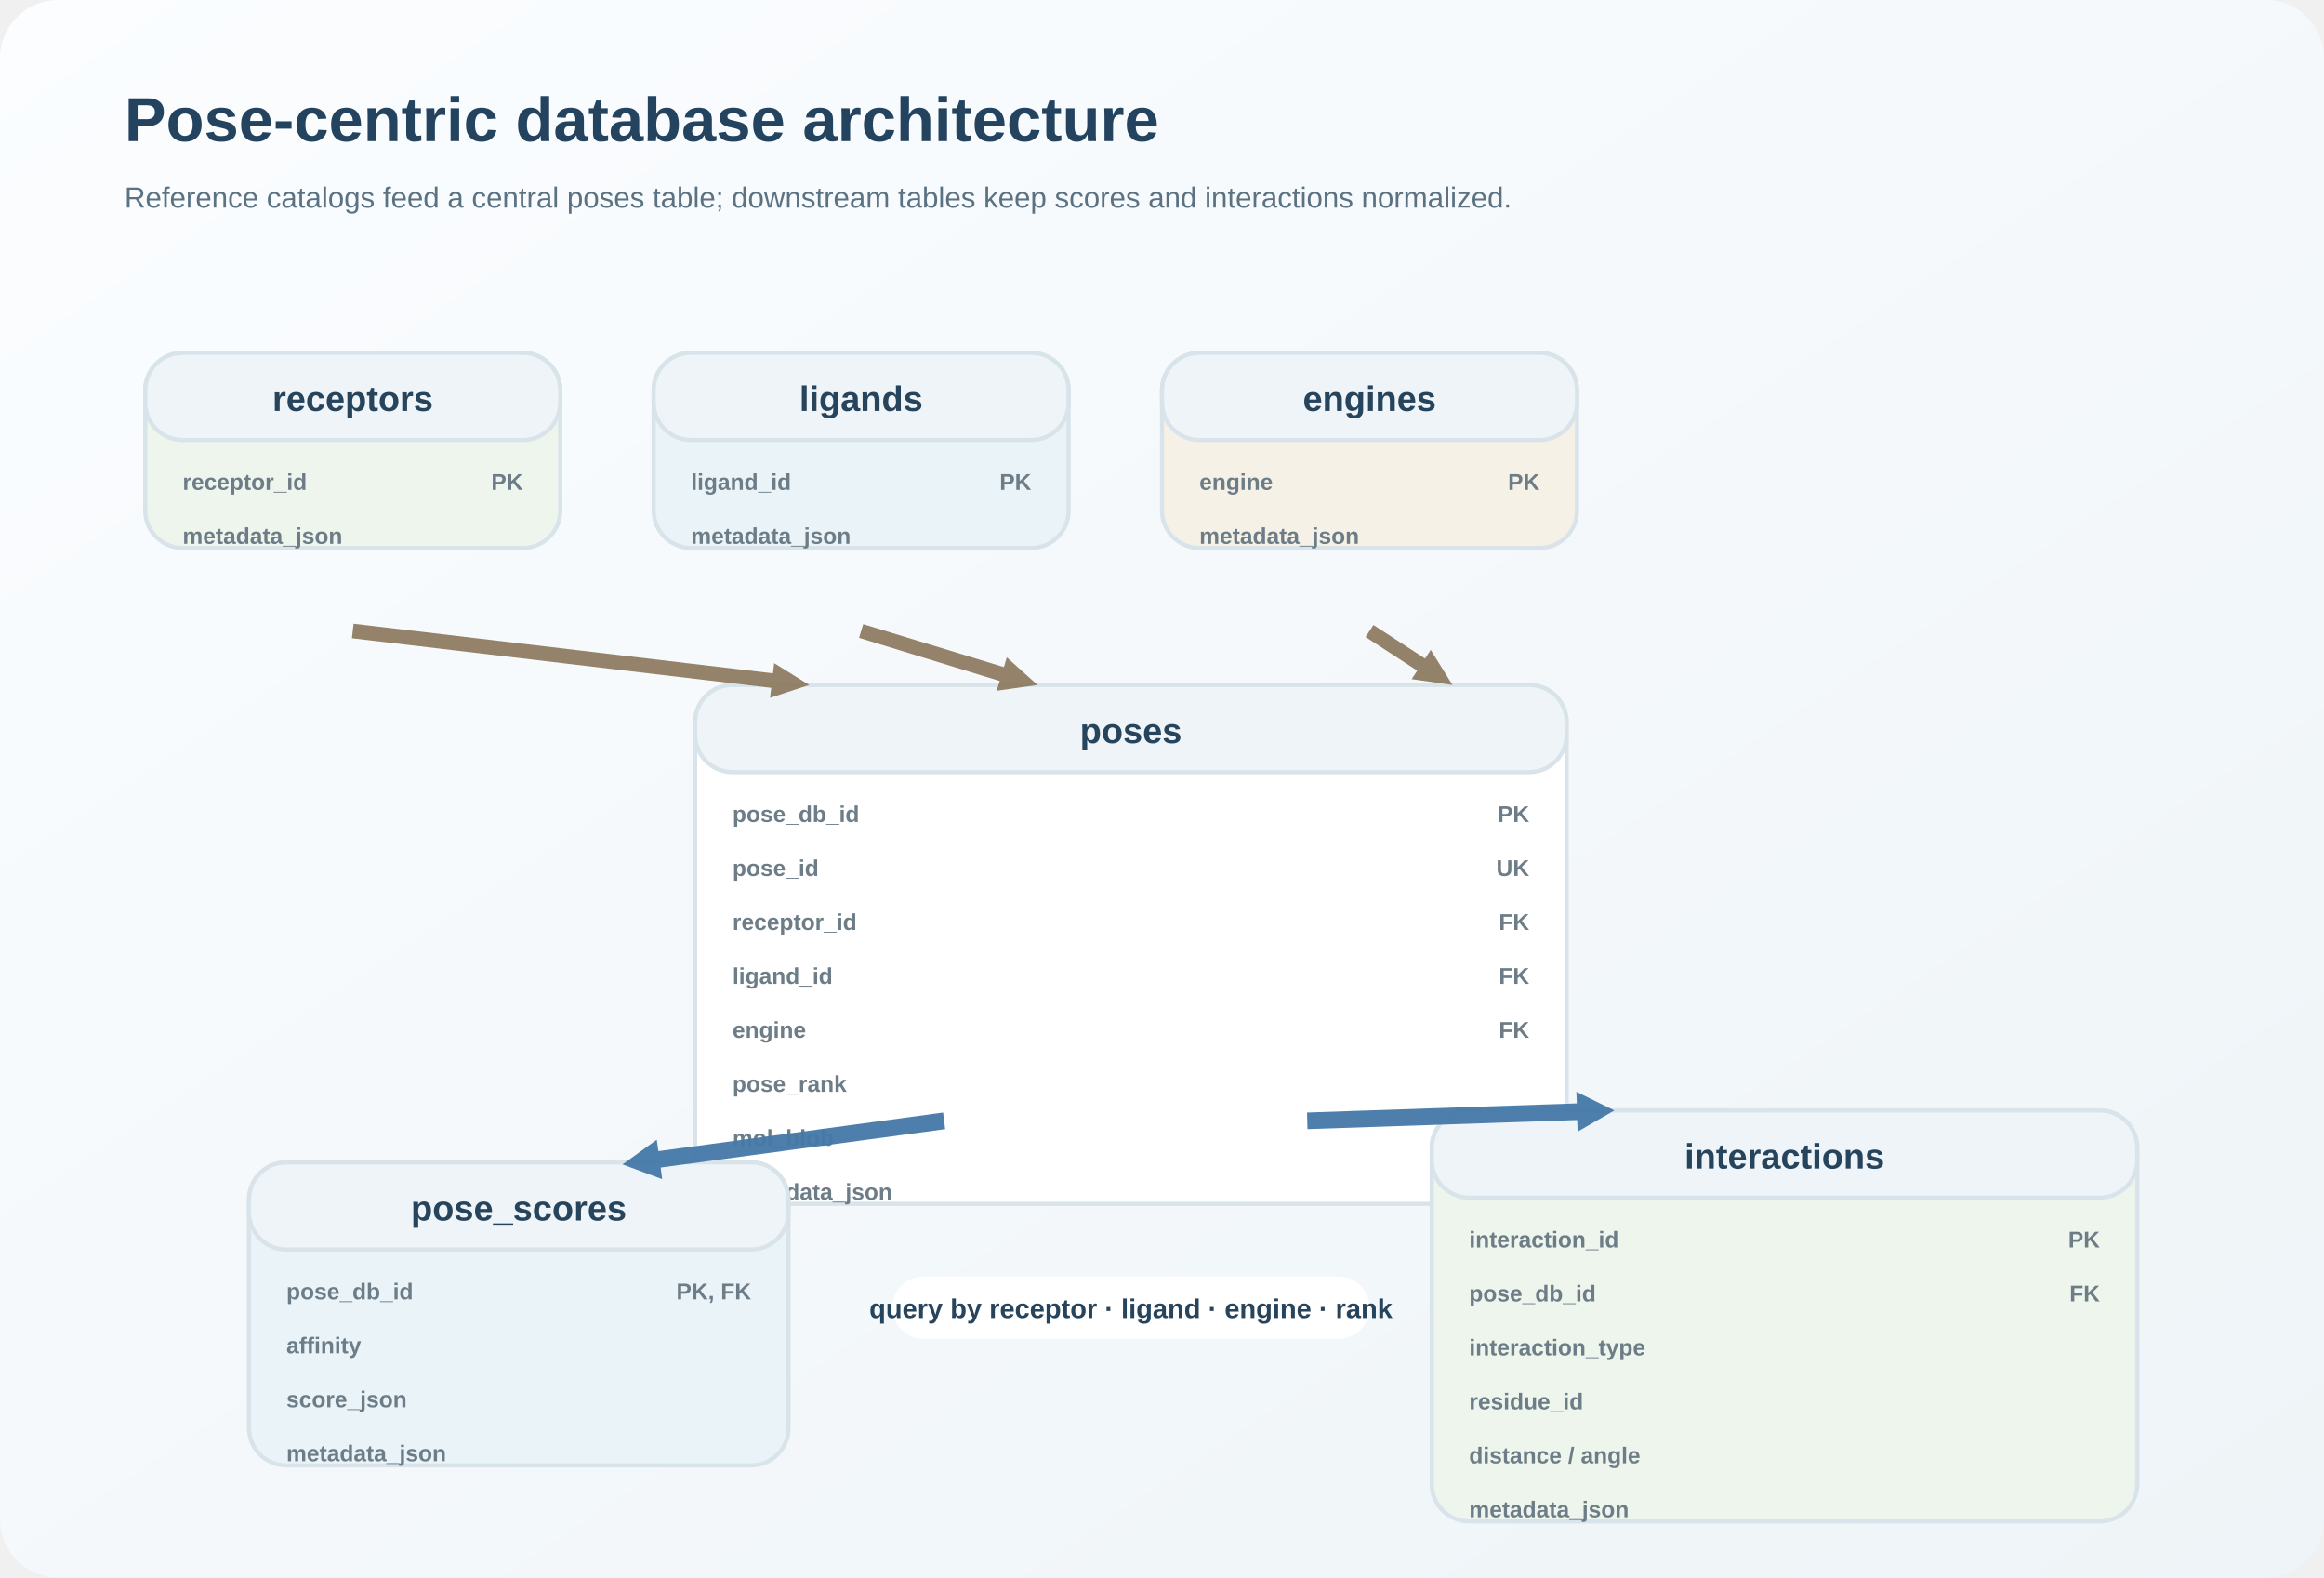
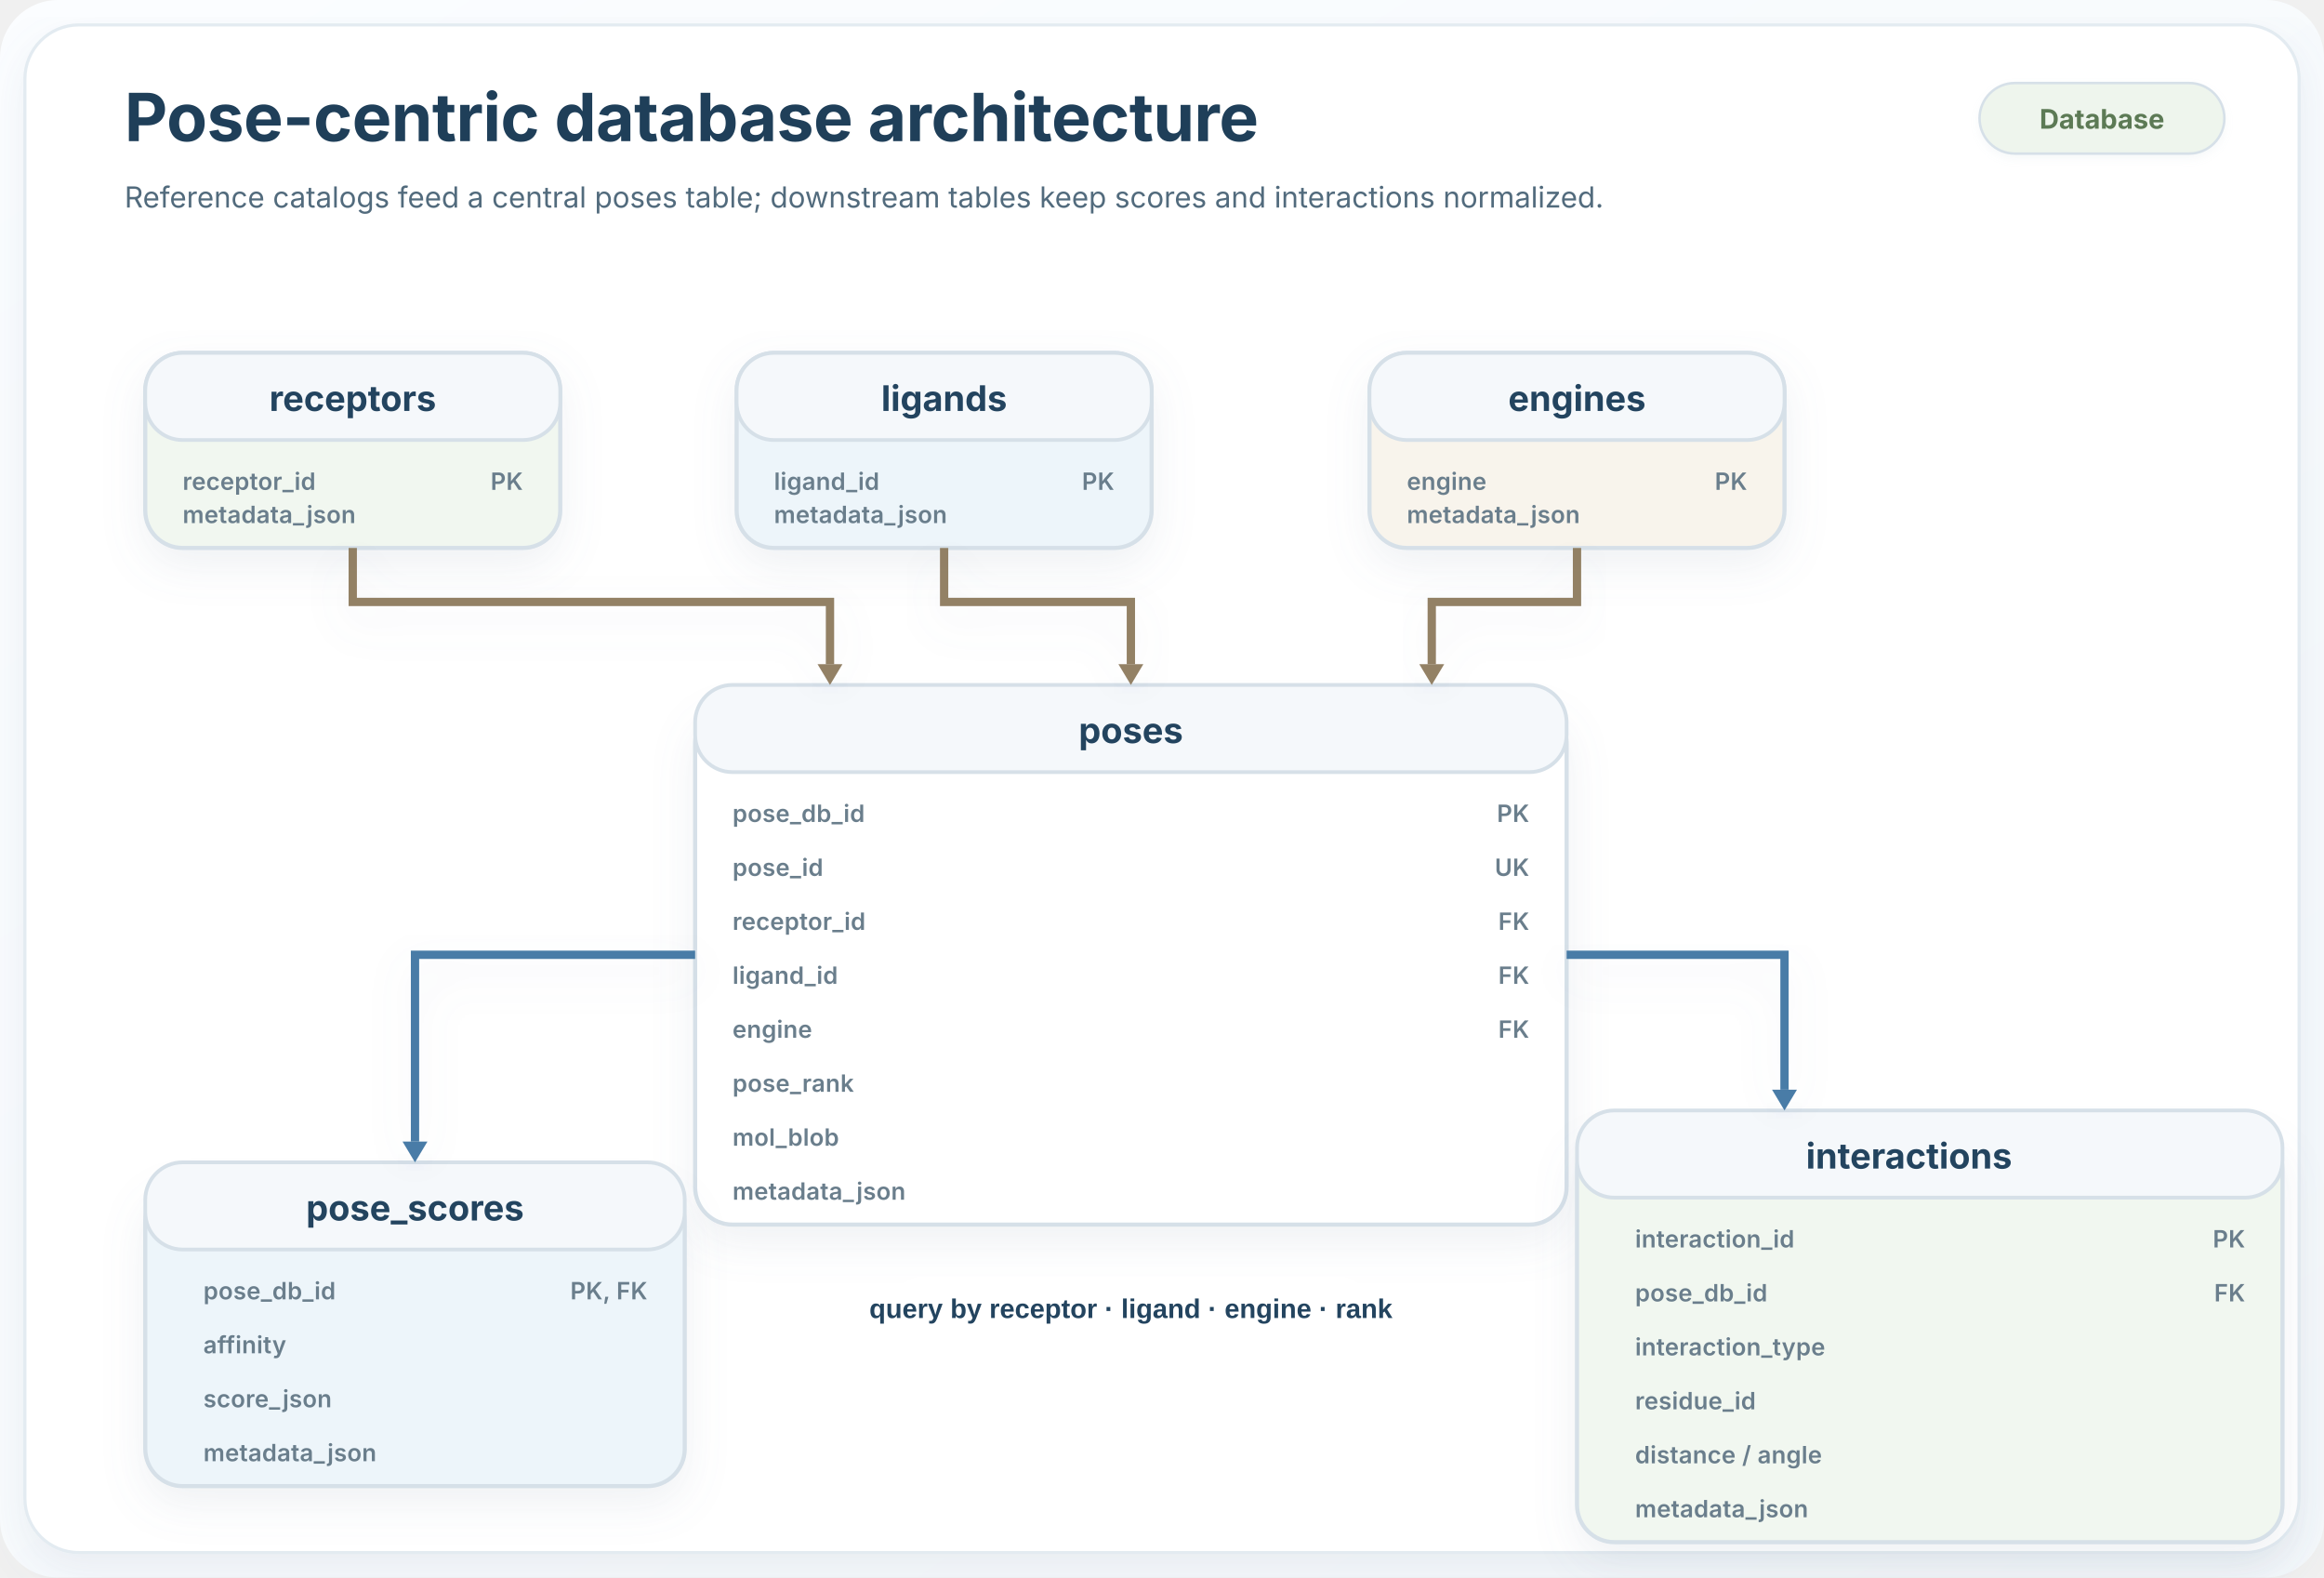
<svg xmlns="http://www.w3.org/2000/svg" width="1120" height="760" viewBox="0 0 1120 760">
  <defs>
    <linearGradient id="bggrad" x1="0" x2="1" y1="0" y2="1">
      <stop offset="0%" stop-color="#fbfdff" />
-       <stop offset="100%" stop-color="#eef4f7" />
+       <stop offset="100%" stop-color="#f4f8fb" />
    </linearGradient>
    <linearGradient id="bluegrad" x1="0" x2="1" y1="0" y2="1">
-       <stop offset="0%" stop-color="#86bddc" />
-       <stop offset="100%" stop-color="#366c98" />
+       <stop offset="0%" stop-color="#9cc6df" />
+       <stop offset="100%" stop-color="#4f87b0" />
    </linearGradient>
    <linearGradient id="navygrad" x1="0" x2="1" y1="0" y2="1">
-       <stop offset="0%" stop-color="#2f5d82" />
-       <stop offset="100%" stop-color="#1c3950" />
+       <stop offset="0%" stop-color="#376789" />
+       <stop offset="100%" stop-color="#1f425f" />
    </linearGradient>
    <linearGradient id="ambergrad" x1="0" x2="1" y1="0" y2="1">
-       <stop offset="0%" stop-color="#f6c86d" />
-       <stop offset="100%" stop-color="#c48d2d" />
+       <stop offset="0%" stop-color="#efcb84" />
+       <stop offset="100%" stop-color="#bf8b35" />
    </linearGradient>
    <linearGradient id="sagegrad" x1="0" x2="1" y1="0" y2="1">
-       <stop offset="0%" stop-color="#9ab694" />
-       <stop offset="100%" stop-color="#6d856d" />
+       <stop offset="0%" stop-color="#b7ccb2" />
+       <stop offset="100%" stop-color="#6f8969" />
    </linearGradient>
    <linearGradient id="stonegrad" x1="0" x2="1" y1="0" y2="1">
-       <stop offset="0%" stop-color="#c8bcaa" />
-       <stop offset="100%" stop-color="#8f7c63" />
+       <stop offset="0%" stop-color="#d7c7af" />
+       <stop offset="100%" stop-color="#8f7758" />
    </linearGradient>
    <linearGradient id="dbgrad" x1="0" x2="1" y1="0" y2="1">
-       <stop offset="0%" stop-color="#8bc6e8" />
-       <stop offset="55%" stop-color="#3373ac" />
-       <stop offset="100%" stop-color="#21517a" />
+       <stop offset="0%" stop-color="#8fc3e2" />
+       <stop offset="55%" stop-color="#3571a5" />
+       <stop offset="100%" stop-color="#214f76" />
    </linearGradient>
+     <filter id="softshadow" x="-20%" y="-20%" width="140%" height="160%">
+       <feDropShadow dx="0" dy="8" stdDeviation="10" flood-color="#7c92a6" flood-opacity="0.12" />
+     </filter>
+     <filter id="innershadow" x="-20%" y="-20%" width="140%" height="140%">
+       <feDropShadow dx="0" dy="2" stdDeviation="2" flood-color="#afbfcc" flood-opacity="0.10" />
+     </filter>
    <style>
-     .title{font:700 30px Arial, sans-serif; fill:#23435f}
-     .subtitle{font:600 18px Arial, sans-serif; fill:#4579A8}
-     .label{font:700 17px Arial, sans-serif; fill:#27445D}
-     .body{font:400 14px Arial, sans-serif; fill:#5B7282}
-     .small{font:600 13px Arial, sans-serif; fill:#5B7282}
-     .tiny{font:600 11px Arial, sans-serif; fill:#6d7d87}
+     .title{font:700 32px 'Inter','Segoe UI',Arial,sans-serif; fill:#1f3f59; letter-spacing:-0.2px}
+     .subtitle{font:600 18px 'Inter','Segoe UI',Arial,sans-serif; fill:#4274a0}
+     .label{font:700 17px 'Inter','Segoe UI',Arial,sans-serif; fill:#23445f}
+     .body{font:400 14px 'Inter','Segoe UI',Arial,sans-serif; fill:#526b7d}
+     .small{font:600 13px 'Inter','Segoe UI',Arial,sans-serif; fill:#526b7d}
+     .tiny{font:600 11.5px 'Inter','Segoe UI',Arial,sans-serif; fill:#6a7e8c; letter-spacing:0.1px}
  </style>
  </defs>
  <rect x="0" y="0" width="1120" height="760" rx="28" fill="url(#bggrad)" />
+   <rect x="12" y="12" width="1096" height="736" rx="26" fill="#ffffff" stroke="#e3ebf1" stroke-width="1.5" filter="url(#softshadow)" />
  <text x="60" y="68" class="title">Pose-centric database architecture</text>
+   <rect x="954" y="40" width="118" height="34" rx="17" fill="#EEF5ED" stroke="#d6e0e8" stroke-width="1.2" filter="url(#innershadow)" />
+   <text x="1013.0" y="62" font-family="Inter,Segoe UI,Arial,sans-serif" font-size="13" font-weight="700" fill="#5c7a55" text-anchor="middle">Database</text>
  <text x="60" y="100" class="body">Reference catalogs feed a central poses table; downstream tables keep scores and interactions normalized.</text>
-   <rect x="70" y="170" width="200" height="94" rx="18" fill="#EEF5ED" stroke="#d8e3ea" stroke-width="2" />
-   <rect x="70" y="170" width="200" height="42" rx="18" fill="#eef4f7" stroke="#d8e3ea" stroke-width="2" />
+   <rect x="70" y="170" width="200" height="94" rx="18" fill="#f1f7f0" stroke="#d6e0e8" stroke-width="2" filter="url(#softshadow)" />
+   <rect x="70" y="170" width="200" height="42" rx="18" fill="#f5f8fb" stroke="#d6e0e8" stroke-width="1.8" />
  <text x="170.0" y="198" class="label" text-anchor="middle">receptors</text>
  <text x="88" y="236" class="tiny">receptor_id</text>
  <text x="252" y="236" class="tiny" text-anchor="end">PK</text>
-   <text x="88" y="262" class="tiny">metadata_json</text>
+   <text x="88" y="252" class="tiny">metadata_json</text>
  <text x="252" y="262" class="tiny" text-anchor="end" />
-   <rect x="315" y="170" width="200" height="94" rx="18" fill="#EAF3F8" stroke="#d8e3ea" stroke-width="2" />
-   <rect x="315" y="170" width="200" height="42" rx="18" fill="#eef4f7" stroke="#d8e3ea" stroke-width="2" />
-   <text x="415.0" y="198" class="label" text-anchor="middle">ligands</text>
-   <text x="333" y="236" class="tiny">ligand_id</text>
-   <text x="497" y="236" class="tiny" text-anchor="end">PK</text>
-   <text x="333" y="262" class="tiny">metadata_json</text>
-   <text x="497" y="262" class="tiny" text-anchor="end" />
-   <rect x="560" y="170" width="200" height="94" rx="18" fill="#F6F1E7" stroke="#d8e3ea" stroke-width="2" />
-   <rect x="560" y="170" width="200" height="42" rx="18" fill="#eef4f7" stroke="#d8e3ea" stroke-width="2" />
-   <text x="660.0" y="198" class="label" text-anchor="middle">engines</text>
-   <text x="578" y="236" class="tiny">engine</text>
-   <text x="742" y="236" class="tiny" text-anchor="end">PK</text>
-   <text x="578" y="262" class="tiny">metadata_json</text>
-   <text x="742" y="262" class="tiny" text-anchor="end" />
-   <rect x="335" y="330" width="420" height="250" rx="18" fill="#ffffff" stroke="#d8e3ea" stroke-width="2" />
-   <rect x="335" y="330" width="420" height="42" rx="18" fill="#eef4f7" stroke="#d8e3ea" stroke-width="2" />
+   <rect x="355" y="170" width="200" height="94" rx="18" fill="#edf5fa" stroke="#d6e0e8" stroke-width="2" filter="url(#softshadow)" />
+   <rect x="355" y="170" width="200" height="42" rx="18" fill="#f5f8fb" stroke="#d6e0e8" stroke-width="1.8" />
+   <text x="455.0" y="198" class="label" text-anchor="middle">ligands</text>
+   <text x="373" y="236" class="tiny">ligand_id</text>
+   <text x="537" y="236" class="tiny" text-anchor="end">PK</text>
+   <text x="373" y="252" class="tiny">metadata_json</text>
+   <text x="537" y="262" class="tiny" text-anchor="end" />
+   <rect x="660" y="170" width="200" height="94" rx="18" fill="#f8f4ec" stroke="#d6e0e8" stroke-width="2" filter="url(#softshadow)" />
+   <rect x="660" y="170" width="200" height="42" rx="18" fill="#f5f8fb" stroke="#d6e0e8" stroke-width="1.8" />
+   <text x="760.0" y="198" class="label" text-anchor="middle">engines</text>
+   <text x="678" y="236" class="tiny">engine</text>
+   <text x="842" y="236" class="tiny" text-anchor="end">PK</text>
+   <text x="678" y="252" class="tiny">metadata_json</text>
+   <text x="842" y="262" class="tiny" text-anchor="end" />
+   <rect x="335" y="340" width="420" height="250" rx="18" fill="#ffffff" stroke="#d6e0e8" stroke-width="2" filter="url(#softshadow)" />
+   <rect x="335" y="330" width="420" height="42" rx="18" fill="#f5f8fb" stroke="#d6e0e8" stroke-width="1.8" />
  <text x="545.0" y="358" class="label" text-anchor="middle">poses</text>
  <text x="353" y="396" class="tiny">pose_db_id</text>
  <text x="737" y="396" class="tiny" text-anchor="end">PK</text>
  <text x="353" y="422" class="tiny">pose_id</text>
  <text x="737" y="422" class="tiny" text-anchor="end">UK</text>
  <text x="353" y="448" class="tiny">receptor_id</text>
  <text x="737" y="448" class="tiny" text-anchor="end">FK</text>
  <text x="353" y="474" class="tiny">ligand_id</text>
  <text x="737" y="474" class="tiny" text-anchor="end">FK</text>
  <text x="353" y="500" class="tiny">engine</text>
  <text x="737" y="500" class="tiny" text-anchor="end">FK</text>
  <text x="353" y="526" class="tiny">pose_rank</text>
  <text x="737" y="526" class="tiny" text-anchor="end" />
  <text x="353" y="552" class="tiny">mol_blob</text>
  <text x="737" y="552" class="tiny" text-anchor="end" />
  <text x="353" y="578" class="tiny">metadata_json</text>
  <text x="737" y="578" class="tiny" text-anchor="end" />
-   <rect x="120" y="560" width="260" height="146" rx="18" fill="#EAF3F8" stroke="#d8e3ea" stroke-width="2" />
-   <rect x="120" y="560" width="260" height="42" rx="18" fill="#eef4f7" stroke="#d8e3ea" stroke-width="2" />
-   <text x="250.0" y="588" class="label" text-anchor="middle">pose_scores</text>
-   <text x="138" y="626" class="tiny">pose_db_id</text>
-   <text x="362" y="626" class="tiny" text-anchor="end">PK, FK</text>
-   <text x="138" y="652" class="tiny">affinity</text>
+   <rect x="70" y="570" width="260" height="146" rx="18" fill="#edf5fa" stroke="#d6e0e8" stroke-width="2" filter="url(#softshadow)" />
+   <rect x="70" y="560" width="260" height="42" rx="18" fill="#f5f8fb" stroke="#d6e0e8" stroke-width="1.8" />
+   <text x="200.0" y="588" class="label" text-anchor="middle">pose_scores</text>
+   <text x="98" y="626" class="tiny">pose_db_id</text>
+   <text x="312" y="626" class="tiny" text-anchor="end">PK, FK</text>
+   <text x="98" y="652" class="tiny">affinity</text>
  <text x="362" y="652" class="tiny" text-anchor="end" />
-   <text x="138" y="678" class="tiny">score_json</text>
+   <text x="98" y="678" class="tiny">score_json</text>
  <text x="362" y="678" class="tiny" text-anchor="end" />
-   <text x="138" y="704" class="tiny">metadata_json</text>
+   <text x="98" y="704" class="tiny">metadata_json</text>
  <text x="362" y="704" class="tiny" text-anchor="end" />
-   <rect x="690" y="535" width="340" height="198" rx="18" fill="#EEF5ED" stroke="#d8e3ea" stroke-width="2" />
-   <rect x="690" y="535" width="340" height="42" rx="18" fill="#eef4f7" stroke="#d8e3ea" stroke-width="2" />
-   <text x="860.0" y="563" class="label" text-anchor="middle">interactions</text>
-   <text x="708" y="601" class="tiny">interaction_id</text>
-   <text x="1012" y="601" class="tiny" text-anchor="end">PK</text>
-   <text x="708" y="627" class="tiny">pose_db_id</text>
-   <text x="1012" y="627" class="tiny" text-anchor="end">FK</text>
-   <text x="708" y="653" class="tiny">interaction_type</text>
+   <rect x="760" y="545" width="340" height="198" rx="18" fill="#f1f7f0" stroke="#d6e0e8" stroke-width="2" filter="url(#softshadow)" />
+   <rect x="760" y="535" width="340" height="42" rx="18" fill="#f5f8fb" stroke="#d6e0e8" stroke-width="1.8" />
+   <text x="920.0" y="563" class="label" text-anchor="middle">interactions</text>
+   <text x="788" y="601" class="tiny">interaction_id</text>
+   <text x="1082" y="601" class="tiny" text-anchor="end">PK</text>
+   <text x="788" y="627" class="tiny">pose_db_id</text>
+   <text x="1082" y="627" class="tiny" text-anchor="end">FK</text>
+   <text x="788" y="653" class="tiny">interaction_type</text>
  <text x="1012" y="653" class="tiny" text-anchor="end" />
-   <text x="708" y="679" class="tiny">residue_id</text>
+   <text x="788" y="679" class="tiny">residue_id</text>
  <text x="1012" y="679" class="tiny" text-anchor="end" />
-   <text x="708" y="705" class="tiny">distance / angle</text>
+   <text x="788" y="705" class="tiny">distance / angle</text>
  <text x="1012" y="705" class="tiny" text-anchor="end" />
-   <text x="708" y="731" class="tiny">metadata_json</text>
+   <text x="788" y="731" class="tiny">metadata_json</text>
  <text x="1012" y="731" class="tiny" text-anchor="end" />
-   <polygon points="169.6,307.5 371.7,331.4 371.1,336.2 390.0,330.0 373.1,319.5 372.5,324.4 170.4,300.5" fill="#8f7c63" opacity="0.95" />
-   <polygon points="414.0,307.3 481.8,328.1 480.3,332.8 500.0,330.0 485.2,316.7 483.8,321.4 416.0,300.7" fill="#8f7c63" opacity="0.95" />
-   <polygon points="658.1,306.9 683.0,323.1 680.3,327.2 700.0,330.0 689.5,313.1 686.8,317.3 661.9,301.1" fill="#8f7c63" opacity="0.95" />
-   <polygon points="454.5,536.0 317.3,554.6 316.5,549.1 300.0,561.0 319.1,568.1 318.4,562.5 455.5,544.0" fill="#4579A8" opacity="0.95" />
-   <polygon points="630.1,544.0 760.1,539.6 760.3,545.2 778.0,535.0 759.7,526.0 759.9,531.6 629.9,536.0" fill="#4579A8" opacity="0.95" />
+   <path d="M 170 264 V 290 H 400 V 320" fill="none" stroke="#8a7658" stroke-width="4" opacity="0.92" filter="url(#softshadow)" />
+   <polygon points="400,330 394,320 406,320" fill="#8a7658" opacity="0.92" filter="url(#softshadow)" />
+   <path d="M 455 264 V 290 H 545 V 320" fill="none" stroke="#8a7658" stroke-width="4" opacity="0.92" filter="url(#softshadow)" />
+   <polygon points="545,330 539,320 551,320" fill="#8a7658" opacity="0.92" filter="url(#softshadow)" />
+   <path d="M 760 264 V 290 H 690 V 320" fill="none" stroke="#8a7658" stroke-width="4" opacity="0.92" filter="url(#softshadow)" />
+   <polygon points="690,330 684,320 696,320" fill="#8a7658" opacity="0.92" filter="url(#softshadow)" />
+   <path d="M 335 460 H 200 V 550" fill="none" stroke="#3f76a3" stroke-width="4" opacity="0.95" filter="url(#softshadow)" />
+   <polygon points="200,560 194,550 206,550" fill="#3f76a3" opacity="0.95" filter="url(#softshadow)" />
+   <path d="M 755 460 H 860 V 525" fill="none" stroke="#3f76a3" stroke-width="4" opacity="0.95" filter="url(#softshadow)" />
+   <polygon points="860,535 854,525 866,525" fill="#3f76a3" opacity="0.95" filter="url(#softshadow)" />
  <rect x="430" y="615" width="230" height="30" rx="15.0" fill="#ffffff" />
-   <text x="545.0" y="635.0" font-family="Arial,sans-serif" font-size="13" font-weight="700" fill="#27445D" text-anchor="middle">query by receptor · ligand · engine · rank</text>
+   <text x="545.0" y="635.0" font-family="Arial,sans-serif" font-size="13" font-weight="700" fill="#23445f" text-anchor="middle">query by receptor · ligand · engine · rank</text>
</svg>
